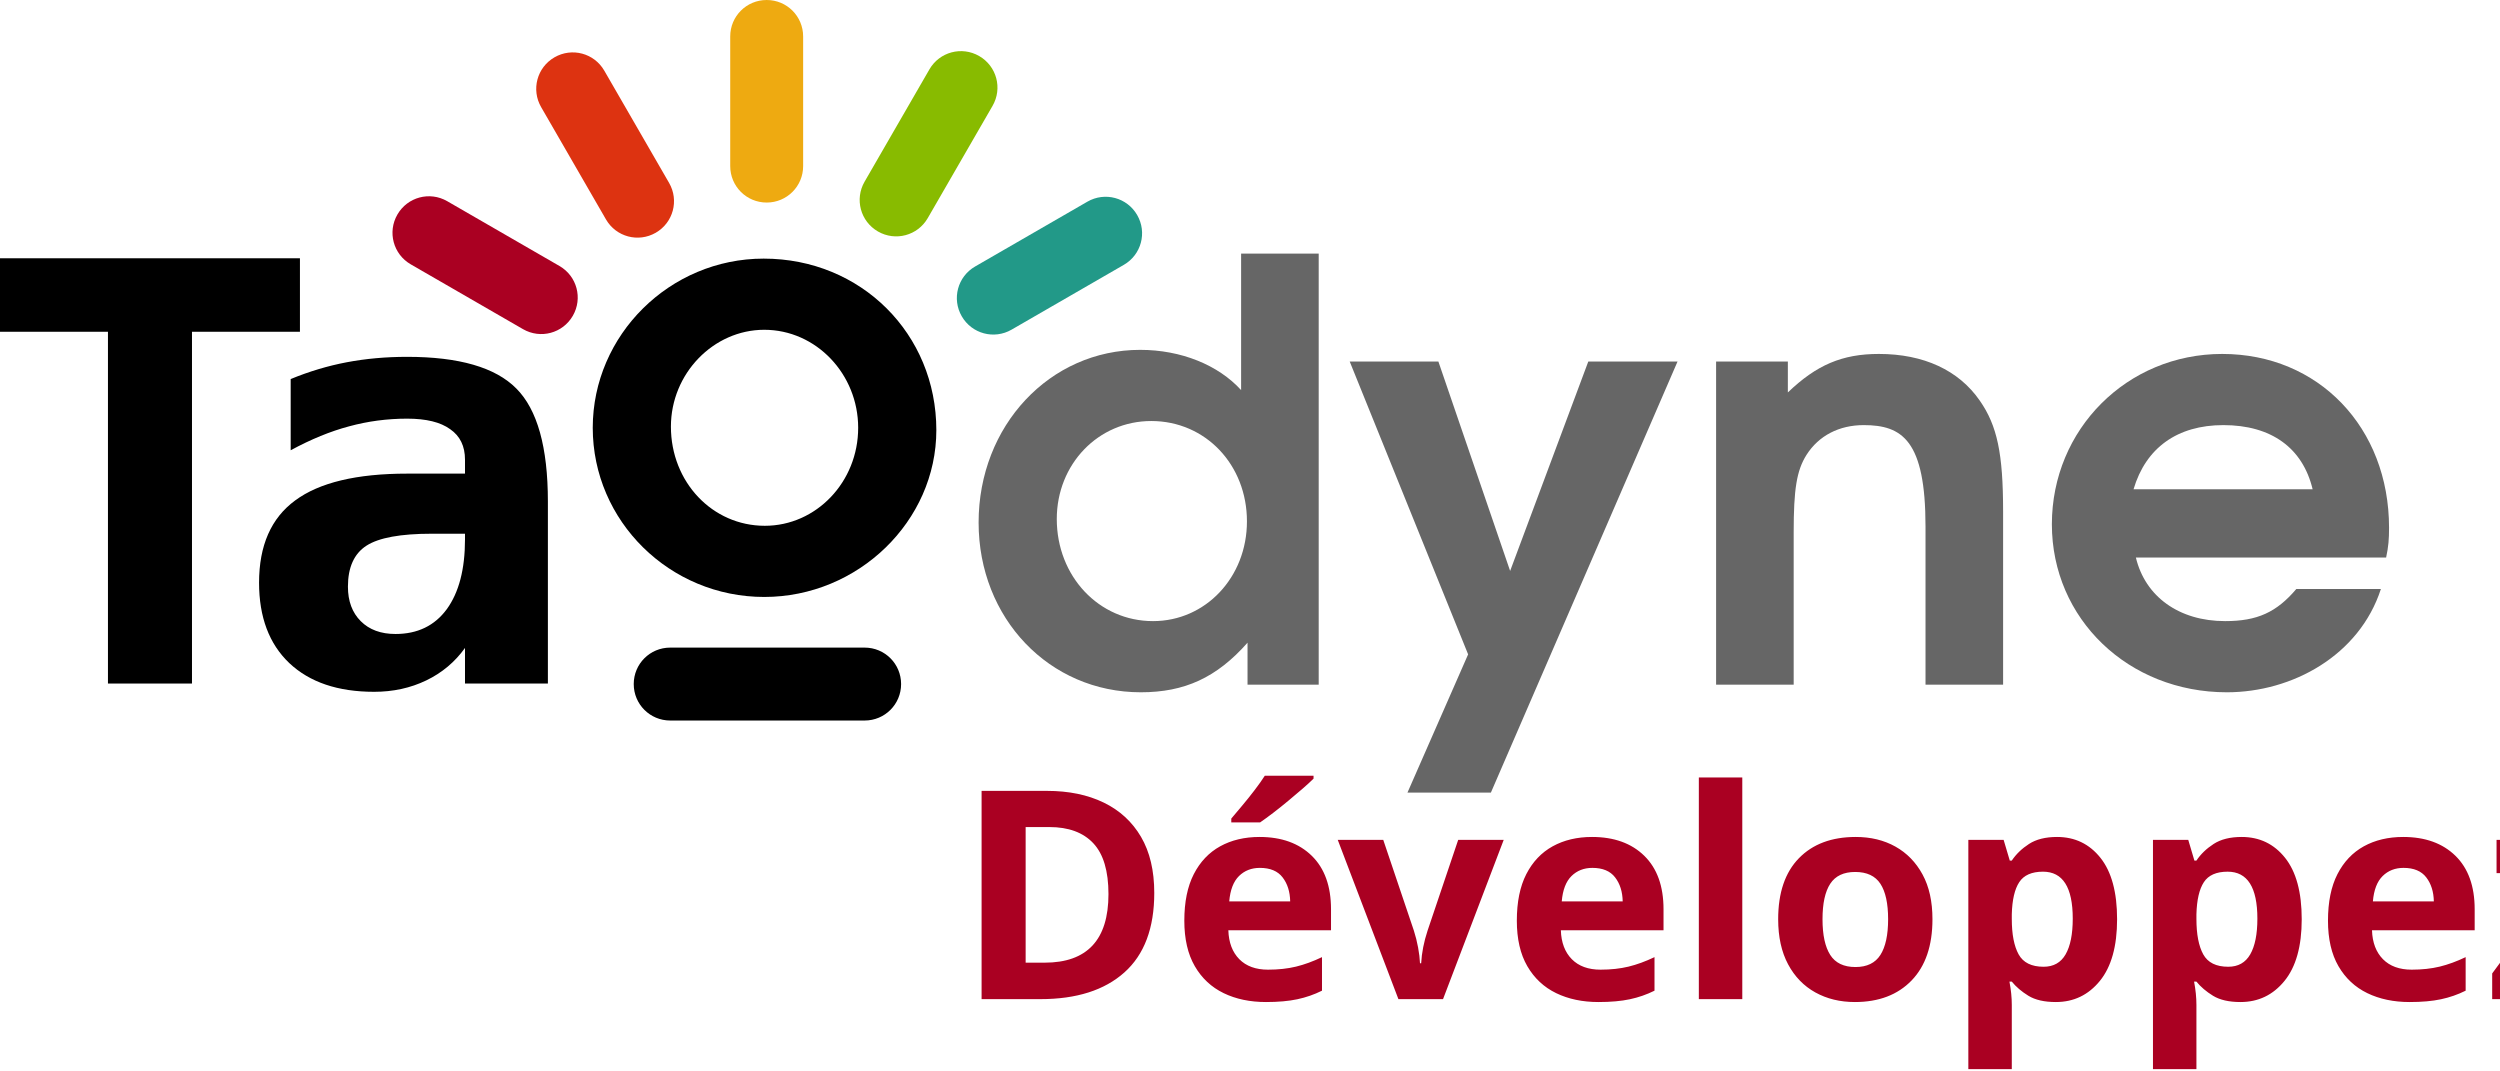
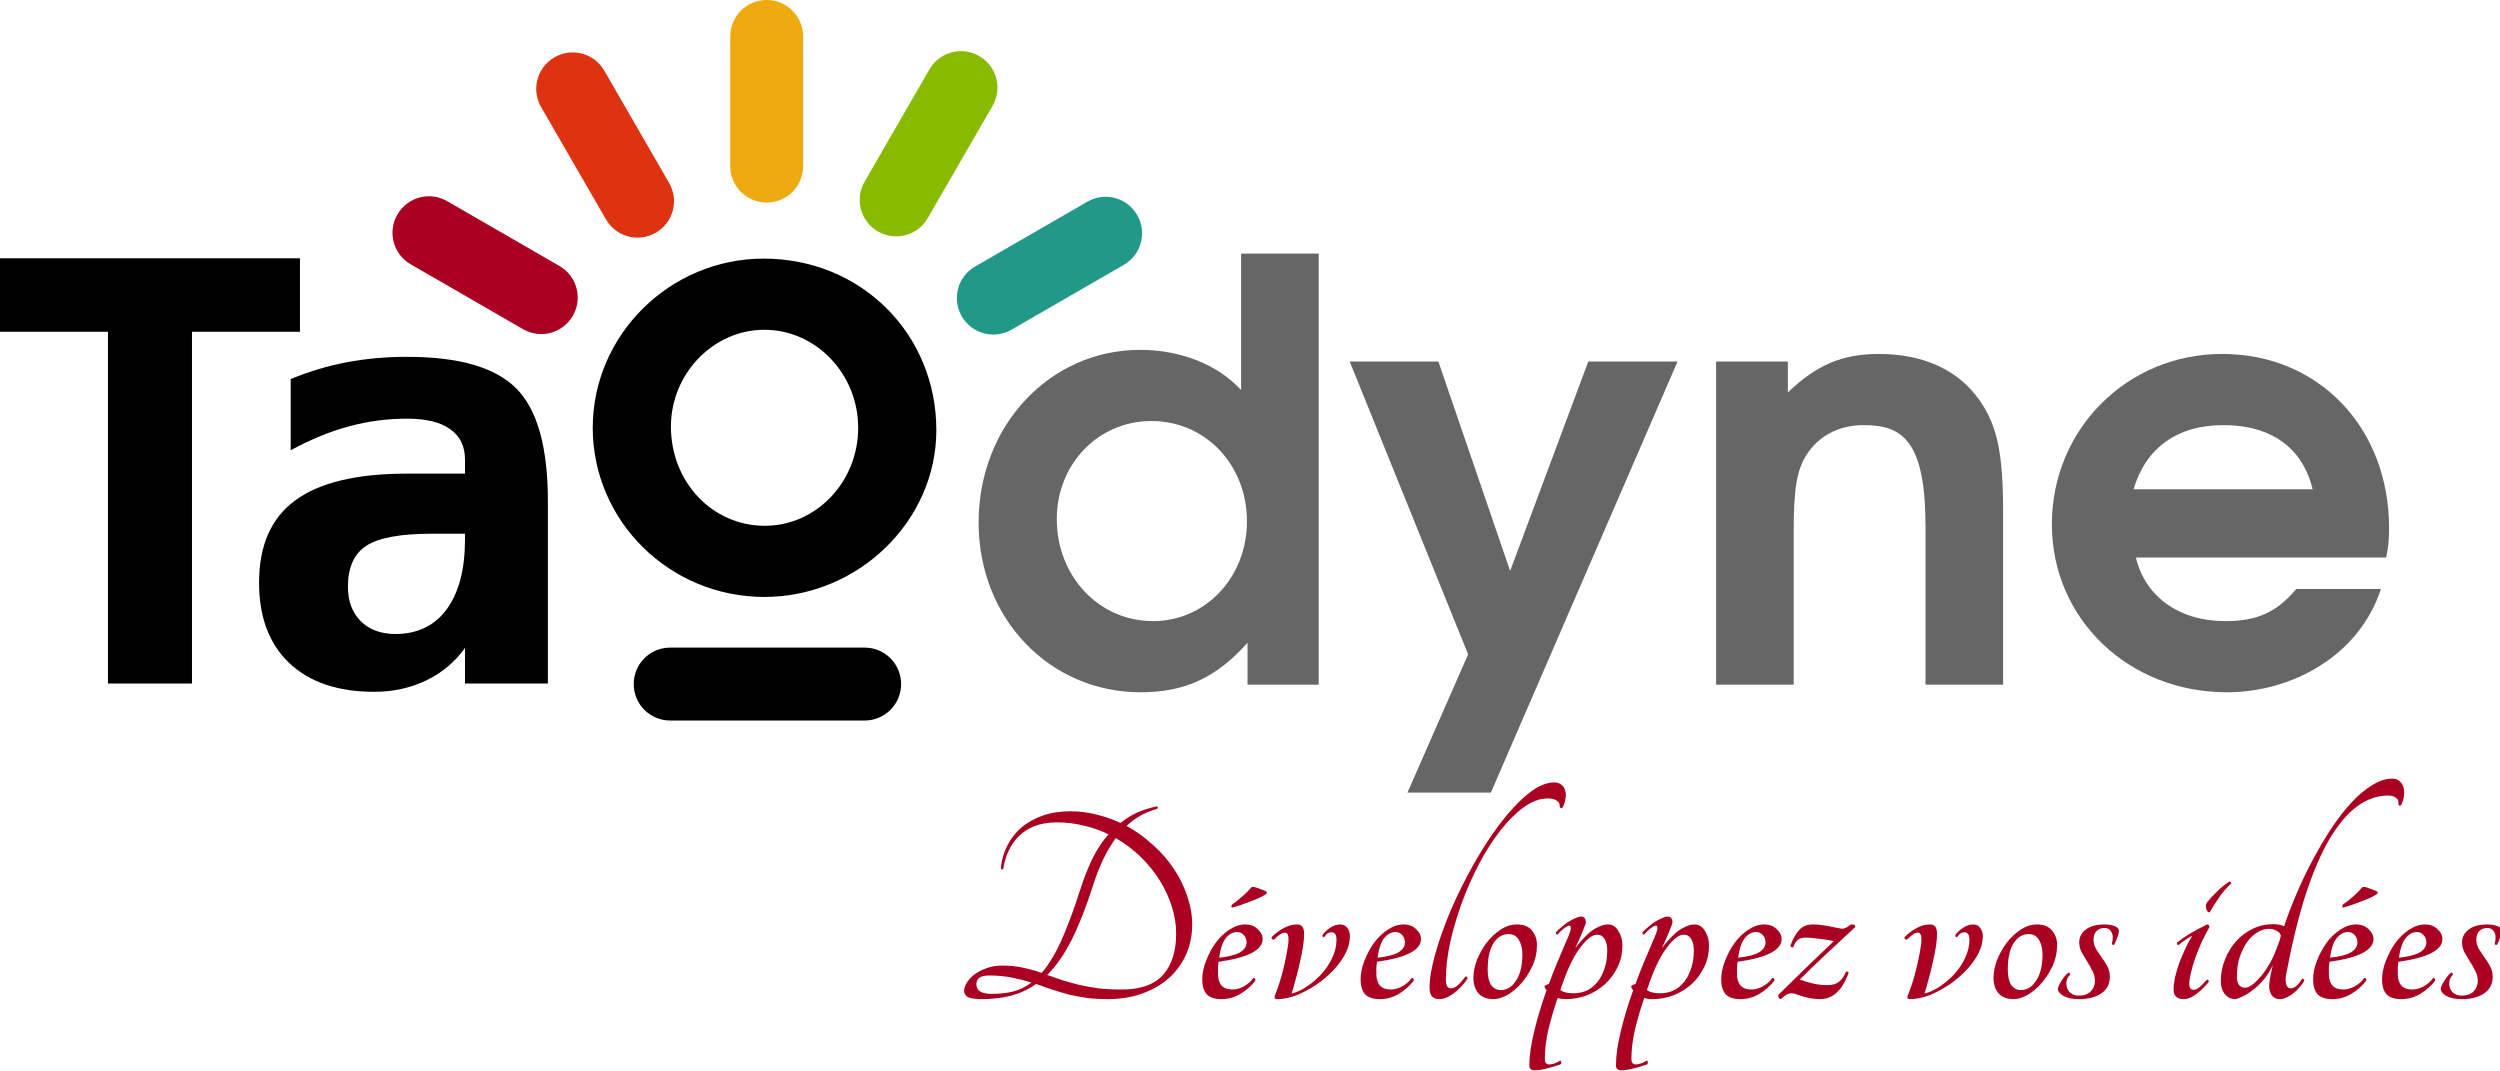
<svg xmlns="http://www.w3.org/2000/svg" xmlns:xlink="http://www.w3.org/1999/xlink" width="1234.256" height="528.407" id="svg5487" version="1.1" style="display:inline">
  <defs id="defs5489">
    <linearGradient id="linearGradient4266">
      <stop style="stop-color:#ffffff;stop-opacity:0.498;" offset="0" id="stop4268" />
      <stop style="stop-color:#ffffff;stop-opacity:0;" offset="1" id="stop4270" />
    </linearGradient>
    <linearGradient id="linearGradient4250">
      <stop id="stop4252" offset="0" style="stop-color:#000000;stop-opacity:1;" />
      <stop style="stop-color:#ffffff;stop-opacity:1;" offset="0.875" id="stop4254" />
      <stop id="stop4256" offset="1" style="stop-color:#cccccc;stop-opacity:1;" />
    </linearGradient>
    <linearGradient id="linearGradient4159">
      <stop id="stop4169" offset="0" style="stop-color:#ffffff;stop-opacity:1;" />
      <stop style="stop-color:#ffffff;stop-opacity:1;" offset="0.7" id="stop4258" />
      <stop style="stop-color:#ffffff;stop-opacity:0.498;" offset="1" id="stop4163" />
    </linearGradient>
    <clipPath id="clipPath5530" clipPathUnits="userSpaceOnUse">
      <path id="path5532" d="m 0,0 1920,0 0,1080 L 0,1080 0,0 z" />
    </clipPath>
    <clipPath id="clipPath6199" clipPathUnits="userSpaceOnUse">
      <path id="path6201" d="m 0,0 1920,0 0,1080 L 0,1080 0,0 z" />
    </clipPath>
    <clipPath id="clipPath6349" clipPathUnits="userSpaceOnUse">
      <path id="path6351" d="m 0,0 1920,0 0,1080 L 0,1080 0,0 z" />
    </clipPath>
    <clipPath id="clipPath6519" clipPathUnits="userSpaceOnUse">
      <path id="path6521" d="m 0,0 1920,0 0,1080 L 0,1080 0,0 z" />
    </clipPath>
    <clipPath clipPathUnits="userSpaceOnUse" id="clipPath6519-6">
      <path d="m 0,0 1920,0 0,1080 L 0,1080 0,0 z" id="path6521-2" />
    </clipPath>
    <clipPath clipPathUnits="userSpaceOnUse" id="clipPath6349-5">
      <path d="m 0,0 1920,0 0,1080 L 0,1080 0,0 z" id="path6351-7" />
    </clipPath>
    <clipPath clipPathUnits="userSpaceOnUse" id="clipPath6199-8">
      <path d="m 0,0 1920,0 0,1080 L 0,1080 0,0 z" id="path6201-6" />
    </clipPath>
    <clipPath clipPathUnits="userSpaceOnUse" id="clipPath5530-3">
      <path d="m 0,0 1920,0 0,1080 L 0,1080 0,0 z" id="path5532-9" />
    </clipPath>
    <clipPath clipPathUnits="userSpaceOnUse" id="clipPath6519-7">
      <path d="m 0,0 1920,0 0,1080 L 0,1080 0,0 z" id="path6521-1" />
    </clipPath>
    <clipPath clipPathUnits="userSpaceOnUse" id="clipPath6349-52">
      <path d="m 0,0 1920,0 0,1080 L 0,1080 0,0 z" id="path6351-2" />
    </clipPath>
    <clipPath clipPathUnits="userSpaceOnUse" id="clipPath6199-2">
      <path d="m 0,0 1920,0 0,1080 L 0,1080 0,0 z" id="path6201-2" />
    </clipPath>
    <clipPath clipPathUnits="userSpaceOnUse" id="clipPath5530-0">
      <path d="m 0,0 1920,0 0,1080 L 0,1080 0,0 z" id="path5532-6" />
    </clipPath>
    <radialGradient xlink:href="#linearGradient4250" id="radialGradient4167" cx="613" cy="367.5" fx="613" fy="367.5" r="363.458" gradientTransform="matrix(1,0,0,0.7757653,0,82.40625)" gradientUnits="userSpaceOnUse" />
    <radialGradient xlink:href="#linearGradient4159" id="radialGradient4248" cx="439.5" cy="439" fx="439.5" fy="439" r="0.5" gradientTransform="matrix(1,0,0,2,0,-439)" gradientUnits="userSpaceOnUse" />
    <radialGradient xlink:href="#linearGradient4159" id="radialGradient4262" gradientUnits="userSpaceOnUse" gradientTransform="matrix(1,0,0,2,0,-439)" cx="439.5" cy="439" fx="439.5" fy="439" r="0.5" />
    <radialGradient xlink:href="#linearGradient4266" id="radialGradient4272" cx="559.849" cy="491.768" fx="559.849" fy="491.768" r="503.876" gradientTransform="matrix(1,0,0,0.5417311,0,225.3618)" gradientUnits="userSpaceOnUse" />
  </defs>
  <g id="layer2" style="display:inline" transform="translate(-210.4994,-210.025)">
    <g style="font-size:40px;font-style:normal;font-weight:normal;line-height:125%;letter-spacing:0px;word-spacing:0px;fill:#000000;fill-opacity:1;stroke:none;font-family:Sans" id="text3177">
      <path d="m 305.281,547.489 -41.484,0 0,-173.672 -53.297,0 0,-36.281 148.078,0 0,36.281 -53.297,0 0,173.672" style="font-size:288px;font-variant:normal;font-weight:bold;font-stretch:normal;text-align:start;line-height:125%;writing-mode:lr-tb;text-anchor:start;font-family:DejaVu Sans Mono;-inkscape-font-specification:DejaVu Sans Mono Bold" id="path2891" />
    </g>
    <g style="font-size:40px;font-style:normal;font-weight:normal;line-height:125%;letter-spacing:0px;word-spacing:0px;fill:#000000;fill-opacity:1;stroke:none;font-family:Sans" id="text3181">
      <path d="m 423.618,473.526 c -15.375,7e-5 -26.109,1.969 -32.203,5.906 -6.094,3.938 -9.141,10.688 -9.141,20.25 -6e-5,7.125 2.109,12.797 6.328,17.016 4.219,4.219 9.937,6.328 17.156,6.328 10.875,2e-5 19.312,-4.078 25.312,-12.234 6,-8.25 9,-19.734 9,-34.453 l 0,-2.812 -16.453,0 m 57.375,-15.891 0,89.859 -40.922,0 0,-17.578 c -4.969,6.938 -11.344,12.281 -19.125,16.031 -7.781,3.75 -16.359,5.625 -25.734,5.625 -17.906,0 -31.875,-4.734 -41.906,-14.203 -9.938,-9.469 -14.906,-22.687 -14.906,-39.656 -2e-5,-18.375 5.953,-31.922 17.859,-40.641 11.906,-8.812 30.328,-13.219 55.266,-13.219 l 28.547,0 0,-6.891 c -1.1e-4,-6.656 -2.438,-11.672 -7.312,-15.047 -4.781,-3.469 -11.859,-5.203 -21.234,-5.203 -9.844,1.3e-4 -19.406,1.266 -28.688,3.797 -9.188,2.438 -18.797,6.375 -28.828,11.812 l 0,-35.156 c 9.094,-3.75 18.328,-6.515 27.703,-8.297 9.375,-1.781 19.312,-2.672 29.812,-2.672 25.594,1.7e-4 43.547,5.203 53.859,15.609 10.406,10.406 15.609,29.016 15.609,55.828" style="font-size:288px;font-variant:normal;font-weight:bold;font-stretch:normal;text-align:start;line-height:125%;writing-mode:lr-tb;text-anchor:start;font-family:DejaVu Sans Mono;-inkscape-font-specification:DejaVu Sans Mono Bold" id="path2888" />
    </g>
    <g style="font-size:40px;font-style:normal;font-weight:normal;line-height:125%;letter-spacing:0px;word-spacing:0px;fill:#000000;fill-opacity:1;stroke:none;font-family:Sans" id="text3035">
      <path d="m 672.772,422.376 c 0,-47.52 -37.152,-84.672 -85.248,-84.672 -46.368,0 -84.384,37.728 -84.384,83.52 0,46.08 38.016,83.52 84.672,83.52 46.368,0 84.96,-37.44 84.96,-82.368 m -38.592,-1.152 c 0,26.784 -20.736,48.384 -46.08,48.384 -25.92,0 -46.368,-21.6 -46.368,-48.96 0,-26.208 21.024,-47.808 46.08,-47.808 25.632,0 46.368,21.888 46.368,48.384" style="font-size:288px;font-variant:normal;font-weight:bold;font-stretch:normal;font-family:TeX Gyre Adventor;-inkscape-font-specification:TeX Gyre Adventor Bold" id="path2885" />
    </g>
    <g style="font-size:40px;font-style:normal;font-weight:normal;line-height:125%;letter-spacing:0px;word-spacing:0px;fill:#666666;fill-opacity:1;stroke:none;font-family:Sans" id="text3039">
      <path d="m 861.544,548.062 0,-212.832 -38.304,0 0,67.392 c -11.232,-12.384 -29.664,-19.872 -49.824,-19.872 -44.64,0 -79.776,37.44 -79.776,85.248 0,47.232 34.848,83.808 80.064,83.808 21.6,0 37.44,-7.2 52.704,-24.48 l 0,20.736 35.136,0 m -35.424,-80.64 c 0,27.648 -20.448,49.248 -46.368,49.248 -26.784,0 -47.52,-22.176 -47.52,-50.4 0,-27.072 20.448,-48.384 46.656,-48.384 26.784,0 47.232,21.6 47.232,49.536" style="font-size:288px;font-variant:normal;font-weight:bold;font-stretch:normal;fill:#666666;font-family:TeX Gyre Adventor;-inkscape-font-specification:TeX Gyre Adventor Bold" id="path2876" />
      <path d="m 1038.709,388.51 -44.064,0 -38.592,103.392 -35.424,-103.392 -43.776,0 58.464,144.576 -29.952,68.256 41.184,0 92.16,-212.832" style="font-size:288px;font-variant:normal;font-weight:bold;font-stretch:normal;fill:#666666;font-family:TeX Gyre Adventor;-inkscape-font-specification:TeX Gyre Adventor Bold" id="path2878" />
      <path d="m 1199.436,548.062 0,-85.536 c 0,-28.512 -2.88,-42.336 -11.52,-54.72 -10.368,-14.976 -27.648,-23.04 -49.824,-23.04 -18.144,0 -30.816,5.472 -44.928,19.008 l 0,-15.264 -35.424,0 0,159.552 38.304,0 0,-75.168 c 0,-21.312 1.44,-30.528 6.336,-38.304 6.048,-9.504 16.128,-14.688 28.224,-14.688 19.008,0 30.528,7.488 30.528,50.112 l 0,78.048 38.304,0" style="font-size:288px;font-variant:normal;font-weight:bold;font-stretch:normal;fill:#666666;font-family:TeX Gyre Adventor;-inkscape-font-specification:TeX Gyre Adventor Bold" id="path2880" />
      <path d="m 1389.979,470.591 c 0,-49.536 -34.848,-85.824 -82.368,-85.824 -46.944,0 -84.096,37.152 -84.096,84.096 0,46.656 37.728,82.944 86.4,82.944 32.256,0 65.376,-18.144 76.032,-50.976 l -41.76,0 c -9.792,11.52 -19.296,15.84 -35.136,15.84 -22.752,0 -39.456,-12.096 -44.064,-31.392 l 123.552,0 c 1.152,-5.472 1.44,-8.928 1.44,-14.688 m -37.728,-19.008 -88.416,0 c 6.048,-20.448 21.6,-31.68 44.352,-31.68 23.616,0 39.168,11.232 44.064,31.68" style="font-size:288px;font-variant:normal;font-weight:bold;font-stretch:normal;fill:#666666;font-family:TeX Gyre Adventor;-inkscape-font-specification:TeX Gyre Adventor Bold" id="path2882" />
    </g>
    <path transform="scale(1,-1)" style="fill:#000000;fill-opacity:1;fill-rule:evenodd;stroke:none" d="m 541.375,-565.75 96,0 c 9.972,0 18,8.028 18,18 0,9.972 -8.028,18 -18,18 l -96,0 c -9.972,0 -18,-8.028 -18,-18 0,-9.972 8.028,-18 18,-18 z" id="rect3047" />
    <path style="fill:#eeaa11;fill-opacity:1;fill-rule:evenodd;stroke:none" d="m 589.012,210.025 c 9.972,0 18,8.028 18,18 l 0,64 c 0,9.972 -8.028,18 -18,18 -9.972,0 -18,-8.028 -18,-18 l 0,-64 c 0,-9.972 8.028,-18 18,-18 z" id="rect3857" />
    <path transform="matrix(0.8660254,-0.5,0.5,0.8660254,0,0)" style="fill:#dd3311;fill-opacity:1;fill-rule:evenodd;stroke:none;display:inline" d="m 300.211,448.519 c 9.972,0 18,8.028 18,18 l 0,64 c 0,9.972 -8.028,18 -18,18 -9.972,0 -18,-8.028 -18,-18 l 0,-64 c 0,-9.972 8.028,-18 18,-18 z" id="rect3857-1" />
    <path transform="matrix(0.5,-0.8660254,-0.8660254,-0.5,0,0)" style="fill:#aa0022;fill-opacity:1;fill-rule:evenodd;stroke:none;display:inline" d="m -70.261,-610.18 c 9.972,0 18,8.028 18,18 l 0,64 c 0,9.972 -8.028,18 -18,18 -9.972,0 -18,-8.028 -18,-18 l 0,-64 c 0,-9.972 8.028,-18 18,-18 z" id="rect3857-0" />
    <path transform="matrix(0.8660254,0.5,-0.5,0.8660254,0,0)" style="fill:#88bb00;fill-opacity:1;fill-rule:evenodd;stroke:none;display:inline" d="m 719.817,-141.116 c 9.972,0 18,8.028 18,18 l 0,64 c 0,9.972 -8.028,18 -18,18 -9.972,0 -18,-8.028 -18,-18 l 0,-64 c 0,-9.972 8.028,-18 18,-18 z" id="rect3857-5" />
    <path transform="matrix(0.5,0.8660254,-0.8660254,0.5,0,0)" style="fill:#229988;fill-opacity:1;fill-rule:evenodd;stroke:none;display:inline" d="m 659.79,-510.414 c 9.972,0 18,8.028 18,18 l 0,64 c 0,9.972 -8.028,18 -18,18 -9.972,0 -18,-8.028 -18,-18 l 0,-64 c 0,-9.972 8.028,-18 18,-18 z" id="rect3857-7" />
  </g>
  <g id="layer6" style="display:inline" transform="translate(-210.4994,-210.025)">
-     <text xml:space="preserve" style="font-size:40px;font-style:normal;font-weight:normal;line-height:125%;letter-spacing:0px;word-spacing:0px;fill:#aa0022;fill-opacity:1;stroke:none;display:inline;font-family:Sans" x="682.161" y="703.296" id="text4056-9-3">
-       <tspan id="tspan4058-5-6" x="682.161" y="703.296" style="font-size:144px;font-style:normal;font-variant:normal;font-weight:bold;font-stretch:normal;fill:#aa0022;fill-opacity:1;font-family:Tangerine;-inkscape-font-specification:Tangerine Bold">Développez vos idées</tspan>
-     </text>
+     <g style="font-size:40px;font-style:normal;font-weight:normal;line-height:125%;letter-spacing:0px;word-spacing:0px;fill:#aa0022;fill-opacity:1;stroke:none;display:inline;font-family:Sans" id="text4056-9-3">
+       <path d="m 766.689,617.76 c 4.704,2.592 9.024,5.712 12.96,9.36 4.032,3.552 7.488,7.488 10.368,11.808 2.88,4.32 5.088,8.832 6.624,13.536 1.632,4.704 2.448,9.408 2.448,14.112 -1.2e-4,5.28 -1.008,10.176 -3.024,14.688 -2.016,4.512 -4.848,8.4 -8.496,11.664 -3.648,3.264 -8.064,5.808 -13.248,7.632 -5.088,1.824 -10.752,2.736 -16.992,2.736 -3.648,0 -7.056,-0.192 -10.224,-0.576 -3.168,-0.48 -6.192,-1.056 -9.072,-1.728 -2.784,-0.768 -5.52,-1.584 -8.208,-2.448 -2.592,-0.96 -5.184,-1.872 -7.776,-2.736 -3.648,2.592 -7.728,4.512 -12.24,5.76 -4.416,1.152 -9.36,1.728 -14.832,1.728 -3.072,0 -5.28,-0.336 -6.624,-1.008 -1.248,-0.768 -1.872,-1.776 -1.872,-3.024 0,-1.248 0.432,-2.592 1.296,-4.032 0.96,-1.536 2.256,-2.928 3.888,-4.176 1.728,-1.248 3.696,-2.256 5.904,-3.024 2.304,-0.864 4.848,-1.296 7.632,-1.296 3.744,10e-6 7.152,0.336 10.224,1.008 3.168,0.672 6.288,1.536 9.36,2.592 3.36,-3.84 6.528,-9.024 9.504,-15.552 2.976,-6.528 6.096,-14.88 9.36,-25.056 1.92,-5.952 3.984,-11.232 6.192,-15.84 2.304,-4.608 4.944,-8.592 7.92,-11.952 -3.84,-1.92 -7.92,-3.36 -12.24,-4.32 -4.224,-1.056 -8.64,-1.584 -13.248,-1.584 -4.224,8e-5 -7.92,0.624 -11.088,1.872 -3.072,1.248 -5.664,2.928 -7.776,5.04 -2.112,2.112 -3.792,4.56 -5.04,7.344 -1.248,2.784 -2.112,5.712 -2.592,8.784 -0.192,0.192 -0.432,0.24 -0.72,0.144 -0.288,-0.096 -0.432,-0.336 -0.432,-0.72 0.384,-3.936 1.44,-7.584 3.168,-10.944 1.728,-3.456 4.032,-6.432 6.912,-8.928 2.976,-2.496 6.48,-4.464 10.512,-5.904 4.032,-1.44 8.592,-2.16 13.68,-2.16 4.416,9e-5 8.688,0.528 12.816,1.584 4.128,0.96 8.112,2.352 11.952,4.176 2.496,-2.016 5.184,-3.696 8.064,-5.04 2.976,-1.344 6.288,-2.4 9.936,-3.168 0.288,9e-5 0.432,0.192 0.432,0.576 -10e-5,0.288 -0.144,0.528 -0.432,0.72 -5.664,1.536 -10.656,4.32 -14.976,8.352 m -66.816,82.944 c 4.032,0 7.632,-0.384 10.8,-1.152 3.264,-0.864 6.288,-2.352 9.072,-4.464 -3.168,-0.96 -6.432,-1.776 -9.792,-2.448 -3.36,-0.672 -7.056,-1.008 -11.088,-1.008 -2.208,10e-6 -3.84,0.384 -4.896,1.152 -0.96,0.768 -1.44,1.824 -1.44,3.168 -10e-6,1.44 0.576,2.592 1.728,3.456 1.248,0.864 3.12,1.296 5.616,1.296 m 64.512,-2.16 c 9.216,0 15.984,-2.4 20.304,-7.2 4.32,-4.896 6.48,-11.664 6.48,-20.304 -1.1e-4,-4.512 -0.72,-9.024 -2.16,-13.536 -1.44,-4.512 -3.456,-8.832 -6.048,-12.96 -2.592,-4.128 -5.712,-7.968 -9.36,-11.52 -3.648,-3.552 -7.728,-6.624 -12.24,-9.216 -4.32,5.856 -8.016,13.488 -11.088,22.896 -3.36,10.656 -6.864,19.632 -10.512,26.928 -3.552,7.2 -7.632,13.104 -12.24,17.712 2.4,0.864 4.848,1.728 7.344,2.592 2.592,0.768 5.376,1.536 8.352,2.304 2.976,0.672 6.192,1.248 9.648,1.728 3.456,0.384 7.296,0.576 11.52,0.576" style="font-size:144px;font-variant:normal;font-weight:bold;font-stretch:normal;fill:#aa0022;font-family:Tangerine;-inkscape-font-specification:Tangerine Bold" id="path2872" />
+       <path d="m 833.851,673.632 c -3e-5,5.472 -7.248,9.216 -21.744,11.232 -0.096,0.96 -0.192,1.92 -0.288,2.88 -10e-6,0.96 -10e-6,1.968 0,3.024 -10e-6,2.496 0.576,4.416 1.728,5.76 1.152,1.344 2.976,2.016 5.472,2.016 1.824,0 3.696,-0.528 5.616,-1.584 1.92,-1.056 3.456,-2.4 4.608,-4.032 0.384,-0.192 0.672,-0.096 0.864,0.288 0.192,0.288 0.24,0.624 0.144,1.008 -1.92,2.496 -4.368,4.656 -7.344,6.48 -2.88,1.728 -6,2.592 -9.36,2.592 -3.36,0 -5.808,-0.816 -7.344,-2.448 -1.44,-1.728 -2.16,-4.128 -2.16,-7.2 0,-2.976 0.624,-6.048 1.872,-9.216 1.248,-3.264 2.832,-6.24 4.752,-8.928 2.016,-2.688 4.272,-4.848 6.768,-6.48 2.592,-1.728 5.184,-2.592 7.776,-2.592 2.592,3e-5 4.656,0.768 6.192,2.304 1.632,1.44 2.448,3.072 2.448,4.896 m -12.528,-3.456 c -2.208,3e-5 -4.128,1.056 -5.76,3.168 -1.536,2.016 -2.592,5.184 -3.168,9.504 4.608,-0.48 8.016,-1.344 10.224,-2.592 2.208,-1.344 3.312,-2.976 3.312,-4.896 -3e-5,-1.44 -0.432,-2.64 -1.296,-3.6 -0.864,-1.056 -1.968,-1.584 -3.312,-1.584 m 6.912,-22.032 c 0.672,-0.384 1.68,-0.288 3.024,0.288 1.44,0.48 2.832,1.008 4.176,1.584 0.288,0.096 0.432,0.288 0.432,0.576 0.096,0.288 0.048,0.528 -0.144,0.72 -0.96,0.672 -2.16,1.344 -3.6,2.016 -1.344,0.576 -2.784,1.152 -4.32,1.728 -1.536,0.576 -3.072,1.152 -4.608,1.728 -1.536,0.48 -2.928,0.912 -4.176,1.296 -0.384,4e-5 -0.576,-0.192 -0.576,-0.576 -2e-5,-0.384 0.144,-0.72 0.432,-1.008 1.344,-0.864 2.88,-2.064 4.608,-3.6 1.824,-1.536 3.408,-3.12 4.752,-4.752" style="font-size:144px;font-variant:normal;font-weight:bold;font-stretch:normal;fill:#aa0022;font-family:Tangerine;-inkscape-font-specification:Tangerine Bold" id="path2874" />
+       <path d="m 850.891,701.28 c -1.344,0.48 -2.928,0.96 -4.752,1.44 -1.728,0.384 -3.456,0.576 -5.184,0.576 -1.152,0 -1.488,-0.624 -1.008,-1.872 1.632,-4.032 3.024,-8.4 4.176,-13.104 1.152,-4.8 1.968,-9.072 2.448,-12.816 0.288,-3.36 -0.24,-5.04 -1.584,-5.04 -1.44,3e-5 -3.216,1.104 -5.328,3.312 -0.48,0.192 -0.864,0.144 -1.152,-0.144 -0.288,-0.288 -0.336,-0.624 -0.144,-1.008 1.728,-1.728 3.648,-3.168 5.76,-4.32 2.208,-1.248 4.416,-1.872 6.624,-1.872 1.44,3e-5 2.4,0.432 2.88,1.296 0.48,0.864 0.72,1.968 0.72,3.312 -2e-5,1.824 -0.192,3.984 -0.576,6.48 -0.384,2.496 -0.912,5.136 -1.584,7.92 -0.576,2.688 -1.248,5.376 -2.016,8.064 -0.672,2.592 -1.344,4.944 -2.016,7.056 2.688,-0.672 5.328,-1.92 7.92,-3.744 2.688,-1.824 5.088,-3.936 7.2,-6.336 2.112,-2.4 3.792,-4.992 5.04,-7.776 1.344,-2.88 2.016,-5.76 2.016,-8.64 -4e-5,-2.496 -0.768,-3.744 -2.304,-3.744 -0.864,3e-5 -1.584,0.192 -2.16,0.576 -0.48,0.288 -1.008,0.864 -1.584,1.728 -0.288,0.192 -0.528,0.144 -0.72,-0.144 -0.192,-0.288 -0.24,-0.576 -0.144,-0.864 0.672,-1.056 1.824,-2.16 3.456,-3.312 1.728,-1.248 3.504,-1.872 5.328,-1.872 1.536,3e-5 2.688,0.576 3.456,1.728 0.864,1.056 1.296,2.4 1.296,4.032 -4e-5,2.784 -0.72,5.616 -2.16,8.496 -1.44,2.784 -3.36,5.472 -5.76,8.064 -2.4,2.592 -5.184,4.992 -8.352,7.2 -3.168,2.112 -6.432,3.888 -9.792,5.328" style="font-size:144px;font-variant:normal;font-weight:bold;font-stretch:normal;fill:#aa0022;font-family:Tangerine;-inkscape-font-specification:Tangerine Bold" id="path2877" />
+       <path d="m 912.039,673.632 c -3e-5,5.472 -7.248,9.216 -21.744,11.232 -0.096,0.96 -0.192,1.92 -0.288,2.88 -10e-6,0.96 -10e-6,1.968 0,3.024 -10e-6,2.496 0.576,4.416 1.728,5.76 1.152,1.344 2.976,2.016 5.472,2.016 1.824,0 3.696,-0.528 5.616,-1.584 1.92,-1.056 3.456,-2.4 4.608,-4.032 0.384,-0.192 0.672,-0.096 0.864,0.288 0.192,0.288 0.24,0.624 0.144,1.008 -1.92,2.496 -4.368,4.656 -7.344,6.48 -2.88,1.728 -6,2.592 -9.36,2.592 -3.36,0 -5.808,-0.816 -7.344,-2.448 -1.44,-1.728 -2.16,-4.128 -2.16,-7.2 0,-2.976 0.624,-6.048 1.872,-9.216 1.248,-3.264 2.832,-6.24 4.752,-8.928 2.016,-2.688 4.272,-4.848 6.768,-6.48 2.592,-1.728 5.184,-2.592 7.776,-2.592 2.592,3e-5 4.656,0.768 6.192,2.304 1.632,1.44 2.448,3.072 2.448,4.896 m -12.528,-3.456 c -2.208,3e-5 -4.128,1.056 -5.76,3.168 -1.536,2.016 -2.592,5.184 -3.168,9.504 4.608,-0.48 8.016,-1.344 10.224,-2.592 2.208,-1.344 3.312,-2.976 3.312,-4.896 -3e-5,-1.44 -0.432,-2.64 -1.296,-3.6 -0.864,-1.056 -1.968,-1.584 -3.312,-1.584" style="font-size:144px;font-variant:normal;font-weight:bold;font-stretch:normal;fill:#aa0022;font-family:Tangerine;-inkscape-font-specification:Tangerine Bold" id="path2879" />
+       <path d="m 977.894,596.304 c 1.44,10e-5 2.592,0.384 3.456,1.152 0.96,0.672 1.584,1.632 1.872,2.88 0.384,1.152 0.432,2.496 0.144,4.032 -0.192,1.536 -0.72,3.072 -1.584,4.608 -0.192,0.192 -0.432,0.192 -0.72,0 -0.288,-0.192 -0.48,-0.432 -0.576,-0.72 0.192,-1.152 -0.24,-2.112 -1.296,-2.88 -0.96,-0.768 -2.496,-1.152 -4.608,-1.152 -3.936,10e-5 -7.92,1.488 -11.952,4.464 -3.936,2.88 -7.776,6.72 -11.52,11.52 -3.744,4.8 -7.248,10.32 -10.512,16.56 -3.264,6.24 -6.096,12.672 -8.496,19.296 -2.4,6.624 -4.32,13.2 -5.76,19.728 -1.344,6.528 -2.016,12.48 -2.016,17.856 -10e-6,2.88 0.816,4.32 2.448,4.32 1.152,0 2.256,-0.48 3.312,-1.44 1.152,-0.96 2.448,-2.4 3.888,-4.32 0.288,-0.192 0.528,-0.144 0.72,0.144 0.288,0.192 0.384,0.48 0.288,0.864 -1.92,2.88 -4.176,5.28 -6.768,7.2 -2.592,1.92 -4.944,2.88 -7.056,2.88 -1.824,0 -3.12,-0.528 -3.888,-1.584 -0.672,-1.056 -1.008,-2.4 -1.008,-4.032 0,-4.512 0.96,-10.128 2.88,-16.848 1.92,-6.816 4.464,-13.968 7.632,-21.456 3.264,-7.584 7.008,-15.12 11.232,-22.608 4.224,-7.488 8.592,-14.208 13.104,-20.16 4.608,-6.048 9.216,-10.944 13.824,-14.688 4.608,-3.744 8.928,-5.616 12.96,-5.616" style="font-size:144px;font-variant:normal;font-weight:bold;font-stretch:normal;fill:#aa0022;font-family:Tangerine;-inkscape-font-specification:Tangerine Bold" id="path2881" />
+       <path d="m 959.374,666.432 c 3.36,3e-5 5.856,1.008 7.488,3.024 1.632,2.016 2.448,4.368 2.448,7.056 -4e-5,3.744 -0.768,7.248 -2.304,10.512 -1.44,3.168 -3.264,6 -5.472,8.496 -2.112,2.4 -4.416,4.32 -6.912,5.76 -2.496,1.344 -4.752,2.016 -6.768,2.016 -3.264,0 -5.76,-0.96 -7.488,-2.88 -1.632,-2.016 -2.448,-4.56 -2.448,-7.632 0,-2.784 0.576,-5.712 1.728,-8.784 1.248,-3.072 2.832,-5.904 4.752,-8.496 2.016,-2.592 4.32,-4.752 6.912,-6.48 2.592,-1.728 5.28,-2.592 8.064,-2.592 m -7.92,32.4 c 2.976,0 5.472,-1.536 7.488,-4.608 2.112,-3.168 3.168,-7.488 3.168,-12.96 -3e-5,-2.88 -0.576,-5.28 -1.728,-7.2 -1.152,-1.92 -2.832,-2.88 -5.04,-2.88 -3.072,3e-5 -5.568,1.488 -7.488,4.464 -1.92,2.976 -2.88,7.344 -2.88,13.104 -1e-5,3.36 0.576,5.904 1.728,7.632 1.248,1.632 2.832,2.448 4.752,2.448" style="font-size:144px;font-variant:normal;font-weight:bold;font-stretch:normal;fill:#aa0022;font-family:Tangerine;-inkscape-font-specification:Tangerine Bold" id="path2883" />
+       <path d="m 1004.426,666.432 c 2.112,3e-5 3.792,1.056 5.04,3.168 1.344,2.016 2.016,4.416 2.016,7.2 0,3.936 -0.816,7.536 -2.448,10.8 -1.536,3.168 -3.6,5.952 -6.192,8.352 -2.592,2.304 -5.568,4.128 -8.928,5.472 -3.36,1.248 -6.768,1.872 -10.224,1.872 -1.632,0 -3.024,-0.192 -4.176,-0.576 -1.632,4.704 -3.12,9.744 -4.464,15.12 -1.248,5.376 -1.872,10.368 -1.872,14.976 0,2.208 1.056,3.072 3.168,2.592 0.768,-0.096 1.488,-0.288 2.16,-0.576 0.768,-0.288 1.488,-0.672 2.16,-1.152 0.384,-3e-5 0.576,0.192 0.576,0.576 0.096,0.384 0.048,0.768 -0.144,1.152 -0.576,0.288 -1.44,0.576 -2.592,0.864 -1.056,0.384 -2.208,0.72 -3.456,1.008 -1.248,0.384 -2.496,0.672 -3.744,0.864 -1.248,0.192 -2.304,0.288 -3.168,0.288 -0.768,-4e-5 -1.392,-0.192 -1.872,-0.576 -0.48,-0.384 -0.72,-0.96 -0.72,-1.728 0,-4.896 0.816,-10.608 2.448,-17.136 1.536,-6.432 3.552,-13.104 6.048,-20.016 -0.576,-0.768 -0.912,-1.392 -1.008,-1.872 -0.096,-0.384 0.624,-0.816 2.16,-1.296 1.248,-3.456 2.592,-6.912 4.032,-10.368 1.44,-3.456 2.88,-6.864 4.32,-10.224 1.824,-3.936 2.64,-6.384 2.448,-7.344 -0.096,-0.96 -0.672,-1.152 -1.728,-0.576 -1.44,0.768 -3.024,2.112 -4.752,4.032 -0.192,0.192 -0.432,0.144 -0.72,-0.144 -0.192,-0.384 -0.24,-0.672 -0.144,-0.864 0.672,-0.768 1.536,-1.584 2.592,-2.448 1.056,-0.96 2.16,-1.824 3.312,-2.592 1.248,-0.768 2.448,-1.392 3.6,-1.872 1.152,-0.576 2.16,-0.864 3.024,-0.864 1.056,4e-5 1.728,0.48 2.016,1.44 0.384,0.864 0.336,1.824 -0.144,2.88 -1.248,3.36 -2.88,7.152 -4.896,11.376 0.96,-1.344 2.064,-2.688 3.312,-4.032 1.248,-1.44 2.544,-2.736 3.888,-3.888 1.44,-1.152 2.928,-2.064 4.464,-2.736 1.536,-0.768 3.072,-1.152 4.608,-1.152 m -17.136,33.984 c 2.304,0 4.464,-0.432 6.48,-1.296 2.016,-0.96 3.744,-2.304 5.184,-4.032 1.536,-1.824 2.736,-4.032 3.6,-6.624 0.96,-2.688 1.44,-5.76 1.44,-9.216 0,-2.304 -0.432,-4.176 -1.296,-5.616 -0.864,-1.44 -2.112,-2.16 -3.744,-2.16 -2.208,3e-5 -4.848,1.968 -7.92,5.904 -3.072,3.936 -5.904,9.456 -8.496,16.56 -0.288,0.768 -0.576,1.584 -0.864,2.448 -0.288,0.768 -0.576,1.584 -0.864,2.448 1.536,1.056 3.696,1.584 6.48,1.584" style="font-size:144px;font-variant:normal;font-weight:bold;font-stretch:normal;fill:#aa0022;font-family:Tangerine;-inkscape-font-specification:Tangerine Bold" id="path2886" />
+       <path d="m 1047.176,666.432 c 2.112,3e-5 3.792,1.056 5.04,3.168 1.344,2.016 2.016,4.416 2.016,7.2 0,3.936 -0.816,7.536 -2.448,10.8 -1.536,3.168 -3.6,5.952 -6.192,8.352 -2.592,2.304 -5.568,4.128 -8.928,5.472 -3.36,1.248 -6.768,1.872 -10.224,1.872 -1.632,0 -3.024,-0.192 -4.176,-0.576 -1.632,4.704 -3.12,9.744 -4.464,15.12 -1.248,5.376 -1.872,10.368 -1.872,14.976 0,2.208 1.056,3.072 3.168,2.592 0.768,-0.096 1.488,-0.288 2.16,-0.576 0.768,-0.288 1.488,-0.672 2.16,-1.152 0.384,-3e-5 0.576,0.192 0.576,0.576 0.096,0.384 0.048,0.768 -0.144,1.152 -0.576,0.288 -1.44,0.576 -2.592,0.864 -1.056,0.384 -2.208,0.72 -3.456,1.008 -1.248,0.384 -2.496,0.672 -3.744,0.864 -1.248,0.192 -2.304,0.288 -3.168,0.288 -0.768,-4e-5 -1.392,-0.192 -1.872,-0.576 -0.48,-0.384 -0.72,-0.96 -0.72,-1.728 0,-4.896 0.816,-10.608 2.448,-17.136 1.536,-6.432 3.552,-13.104 6.048,-20.016 -0.576,-0.768 -0.912,-1.392 -1.008,-1.872 -0.096,-0.384 0.624,-0.816 2.16,-1.296 1.248,-3.456 2.592,-6.912 4.032,-10.368 1.44,-3.456 2.88,-6.864 4.32,-10.224 1.824,-3.936 2.64,-6.384 2.448,-7.344 -0.096,-0.96 -0.672,-1.152 -1.728,-0.576 -1.44,0.768 -3.024,2.112 -4.752,4.032 -0.192,0.192 -0.432,0.144 -0.72,-0.144 -0.192,-0.384 -0.24,-0.672 -0.144,-0.864 0.672,-0.768 1.536,-1.584 2.592,-2.448 1.056,-0.96 2.16,-1.824 3.312,-2.592 1.248,-0.768 2.448,-1.392 3.6,-1.872 1.152,-0.576 2.16,-0.864 3.024,-0.864 1.056,4e-5 1.728,0.48 2.016,1.44 0.384,0.864 0.336,1.824 -0.144,2.88 -1.248,3.36 -2.88,7.152 -4.896,11.376 0.96,-1.344 2.064,-2.688 3.312,-4.032 1.248,-1.44 2.544,-2.736 3.888,-3.888 1.44,-1.152 2.928,-2.064 4.464,-2.736 1.536,-0.768 3.072,-1.152 4.608,-1.152 m -17.136,33.984 c 2.304,0 4.464,-0.432 6.48,-1.296 2.016,-0.96 3.744,-2.304 5.184,-4.032 1.536,-1.824 2.736,-4.032 3.6,-6.624 0.96,-2.688 1.44,-5.76 1.44,-9.216 0,-2.304 -0.432,-4.176 -1.296,-5.616 -0.864,-1.44 -2.112,-2.16 -3.744,-2.16 -2.208,3e-5 -4.848,1.968 -7.92,5.904 -3.072,3.936 -5.904,9.456 -8.496,16.56 -0.288,0.768 -0.576,1.584 -0.864,2.448 -0.288,0.768 -0.576,1.584 -0.864,2.448 1.536,1.056 3.696,1.584 6.48,1.584" style="font-size:144px;font-variant:normal;font-weight:bold;font-stretch:normal;fill:#aa0022;font-family:Tangerine;-inkscape-font-specification:Tangerine Bold" id="path2889" />
+       <path d="m 1090.07,673.632 c 0,5.472 -7.248,9.216 -21.744,11.232 -0.096,0.96 -0.192,1.92 -0.288,2.88 0,0.96 0,1.968 0,3.024 0,2.496 0.576,4.416 1.728,5.76 1.152,1.344 2.976,2.016 5.472,2.016 1.824,0 3.696,-0.528 5.616,-1.584 1.92,-1.056 3.456,-2.4 4.608,-4.032 0.384,-0.192 0.672,-0.096 0.864,0.288 0.192,0.288 0.24,0.624 0.144,1.008 -1.92,2.496 -4.368,4.656 -7.344,6.48 -2.88,1.728 -6,2.592 -9.36,2.592 -3.36,0 -5.808,-0.816 -7.344,-2.448 -1.44,-1.728 -2.16,-4.128 -2.16,-7.2 0,-2.976 0.624,-6.048 1.872,-9.216 1.248,-3.264 2.832,-6.24 4.752,-8.928 2.016,-2.688 4.272,-4.848 6.768,-6.48 2.592,-1.728 5.184,-2.592 7.776,-2.592 2.592,3e-5 4.656,0.768 6.192,2.304 1.632,1.44 2.448,3.072 2.448,4.896 m -12.528,-3.456 c -2.208,3e-5 -4.128,1.056 -5.76,3.168 -1.536,2.016 -2.592,5.184 -3.168,9.504 4.608,-0.48 8.016,-1.344 10.224,-2.592 2.208,-1.344 3.312,-2.976 3.312,-4.896 0,-1.44 -0.432,-2.64 -1.296,-3.6 -0.864,-1.056 -1.968,-1.584 -3.312,-1.584" style="font-size:144px;font-variant:normal;font-weight:bold;font-stretch:normal;fill:#aa0022;font-family:Tangerine;-inkscape-font-specification:Tangerine Bold" id="path2892" />
+       <path d="m 1099.045,693.648 c 2.208,0.768 4.464,1.44 6.768,2.016 2.4,0.48 4.752,0.72 7.056,0.72 2.4,0 4.272,-0.576 5.616,-1.728 1.44,-1.152 2.544,-2.736 3.312,-4.752 0.288,-0.288 0.576,-0.336 0.864,-0.144 0.384,0.192 0.528,0.48 0.432,0.864 -3.168,8.448 -7.824,12.672 -13.968,12.672 -2.016,0 -4.08,-0.24 -6.192,-0.72 -2.016,-0.48 -4.08,-1.104 -6.192,-1.872 -1.248,-0.384 -2.352,-0.384 -3.312,0 -0.96,0.288 -2.208,1.152 -3.744,2.592 -0.48,0 -0.816,-0.24 -1.008,-0.72 -0.288,-0.48 -0.336,-0.96 -0.144,-1.44 2.112,-2.112 4.368,-4.32 6.768,-6.624 2.4,-2.4 4.8,-4.752 7.2,-7.056 2.4,-2.304 4.752,-4.56 7.056,-6.768 2.304,-2.208 4.416,-4.224 6.336,-6.048 -2.208,-0.48 -4.704,-0.864 -7.488,-1.152 -2.688,-0.384 -4.944,-0.576 -6.768,-0.576 -2.784,3e-5 -4.704,1.536 -5.76,4.608 -0.192,0.288 -0.48,0.336 -0.864,0.144 -0.384,-0.192 -0.576,-0.432 -0.576,-0.72 1.248,-3.456 2.688,-6.048 4.32,-7.776 1.632,-1.824 3.888,-2.736 6.768,-2.736 2.208,3e-5 4.56,0.24 7.056,0.72 2.592,0.48 4.56,0.864 5.904,1.152 1.056,0.288 1.968,0.288 2.736,0 0.864,-0.288 1.68,-0.768 2.448,-1.44 0.288,-0.288 0.72,-0.432 1.296,-0.432 1.152,3e-5 1.632,0.432 1.44,1.296 -5.28,4.896 -10.176,9.456 -14.688,13.68 -4.416,4.128 -8.64,8.208 -12.672,12.24" style="font-size:144px;font-variant:normal;font-weight:bold;font-stretch:normal;fill:#aa0022;font-family:Tangerine;-inkscape-font-specification:Tangerine Bold" id="path2894" />
+       <path d="m 1163.359,701.28 c -1.344,0.48 -2.928,0.96 -4.752,1.44 -1.728,0.384 -3.456,0.576 -5.184,0.576 -1.152,0 -1.488,-0.624 -1.008,-1.872 1.632,-4.032 3.024,-8.4 4.176,-13.104 1.152,-4.8 1.968,-9.072 2.448,-12.816 0.288,-3.36 -0.24,-5.04 -1.584,-5.04 -1.44,3e-5 -3.216,1.104 -5.328,3.312 -0.48,0.192 -0.864,0.144 -1.152,-0.144 -0.288,-0.288 -0.336,-0.624 -0.144,-1.008 1.728,-1.728 3.648,-3.168 5.76,-4.32 2.208,-1.248 4.416,-1.872 6.624,-1.872 1.44,3e-5 2.4,0.432 2.88,1.296 0.48,0.864 0.72,1.968 0.72,3.312 0,1.824 -0.192,3.984 -0.576,6.48 -0.384,2.496 -0.912,5.136 -1.584,7.92 -0.576,2.688 -1.248,5.376 -2.016,8.064 -0.672,2.592 -1.344,4.944 -2.016,7.056 2.688,-0.672 5.328,-1.92 7.92,-3.744 2.688,-1.824 5.088,-3.936 7.2,-6.336 2.112,-2.4 3.792,-4.992 5.04,-7.776 1.344,-2.88 2.016,-5.76 2.016,-8.64 0,-2.496 -0.768,-3.744 -2.304,-3.744 -0.864,3e-5 -1.584,0.192 -2.16,0.576 -0.48,0.288 -1.008,0.864 -1.584,1.728 -0.288,0.192 -0.528,0.144 -0.72,-0.144 -0.192,-0.288 -0.24,-0.576 -0.144,-0.864 0.672,-1.056 1.824,-2.16 3.456,-3.312 1.728,-1.248 3.504,-1.872 5.328,-1.872 1.536,3e-5 2.688,0.576 3.456,1.728 0.864,1.056 1.296,2.4 1.296,4.032 0,2.784 -0.72,5.616 -2.16,8.496 -1.44,2.784 -3.36,5.472 -5.76,8.064 -2.4,2.592 -5.184,4.992 -8.352,7.2 -3.168,2.112 -6.432,3.888 -9.792,5.328" style="font-size:144px;font-variant:normal;font-weight:bold;font-stretch:normal;fill:#aa0022;font-family:Tangerine;-inkscape-font-specification:Tangerine Bold" id="path2896" />
+       <path d="m 1216.156,666.432 c 3.36,3e-5 5.856,1.008 7.488,3.024 1.632,2.016 2.448,4.368 2.448,7.056 0,3.744 -0.768,7.248 -2.304,10.512 -1.44,3.168 -3.264,6 -5.472,8.496 -2.112,2.4 -4.416,4.32 -6.912,5.76 -2.496,1.344 -4.752,2.016 -6.768,2.016 -3.264,0 -5.76,-0.96 -7.488,-2.88 -1.632,-2.016 -2.448,-4.56 -2.448,-7.632 0,-2.784 0.576,-5.712 1.728,-8.784 1.248,-3.072 2.832,-5.904 4.752,-8.496 2.016,-2.592 4.32,-4.752 6.912,-6.48 2.592,-1.728 5.28,-2.592 8.064,-2.592 m -7.92,32.4 c 2.976,0 5.472,-1.536 7.488,-4.608 2.112,-3.168 3.168,-7.488 3.168,-12.96 0,-2.88 -0.576,-5.28 -1.728,-7.2 -1.152,-1.92 -2.832,-2.88 -5.04,-2.88 -3.072,3e-5 -5.568,1.488 -7.488,4.464 -1.92,2.976 -2.88,7.344 -2.88,13.104 0,3.36 0.576,5.904 1.728,7.632 1.248,1.632 2.832,2.448 4.752,2.448" style="font-size:144px;font-variant:normal;font-weight:bold;font-stretch:normal;fill:#aa0022;font-family:Tangerine;-inkscape-font-specification:Tangerine Bold" id="path2898" />
+       <path d="m 1249.543,666.432 c 2.112,3e-5 3.792,0.288 5.04,0.864 1.344,0.576 2.016,1.296 2.016,2.16 0,1.056 -0.288,2.256 -0.864,3.6 -0.48,1.344 -0.96,2.448 -1.44,3.312 -0.192,0.192 -0.432,0.24 -0.72,0.144 -0.288,-0.192 -0.432,-0.48 -0.432,-0.864 0.288,-0.672 0.432,-1.632 0.432,-2.88 0,-1.344 -0.384,-2.448 -1.152,-3.312 -0.672,-0.864 -1.632,-1.296 -2.88,-1.296 -1.632,3e-5 -2.976,0.528 -4.032,1.584 -0.96,0.96 -1.44,2.352 -1.44,4.176 0,1.536 0.384,3.024 1.152,4.464 0.864,1.344 1.776,2.736 2.736,4.176 1.056,1.344 2.016,2.832 2.88,4.464 0.864,1.536 1.296,3.312 1.296,5.328 0,3.456 -1.392,6.144 -4.176,8.064 -2.784,1.92 -6.432,2.88 -10.944,2.88 -3.264,0 -5.856,-0.528 -7.776,-1.584 -1.824,-1.056 -2.736,-2.208 -2.736,-3.456 10e-5,-0.384 0.144,-0.912 0.432,-1.584 0.288,-0.672 0.672,-1.392 1.152,-2.16 0.48,-0.768 1.008,-1.536 1.584,-2.304 0.576,-0.768 1.2,-1.392 1.872,-1.872 0.288,-0.192 0.528,-0.144 0.72,0.144 0.288,0.288 0.336,0.576 0.144,0.864 -0.576,0.576 -1.008,1.2 -1.296,1.872 -0.288,0.576 -0.432,1.392 -0.432,2.448 0,1.728 0.576,3.168 1.728,4.32 1.152,1.056 2.64,1.584 4.464,1.584 2.496,0 4.416,-0.672 5.76,-2.016 1.44,-1.44 2.16,-3.168 2.16,-5.184 0,-1.824 -0.432,-3.504 -1.296,-5.04 -0.768,-1.632 -1.632,-3.168 -2.592,-4.608 -0.96,-1.536 -1.872,-3.072 -2.736,-4.608 -0.768,-1.536 -1.152,-3.168 -1.152,-4.896 0,-2.496 1.056,-4.56 3.168,-6.192 2.112,-1.728 5.232,-2.592 9.36,-2.592" style="font-size:144px;font-variant:normal;font-weight:bold;font-stretch:normal;fill:#aa0022;font-family:Tangerine;-inkscape-font-specification:Tangerine Bold" id="path2900" />
+       <path d="m 1301.588,660.24 c -0.288,0.288 -0.624,0.288 -1.008,0 -0.288,-0.288 -0.528,-0.672 -0.72,-1.152 -0.192,-0.576 -0.288,-1.152 -0.288,-1.728 0,-0.672 0.144,-1.248 0.432,-1.728 1.056,-1.344 2.592,-3.024 4.608,-5.04 2.112,-2.112 4.272,-3.888 6.48,-5.328 0.192,-0.096 0.432,6e-5 0.72,0.288 0.288,0.192 0.384,0.384 0.288,0.576 -2.016,1.824 -3.936,4.032 -5.76,6.624 -1.824,2.496 -3.408,4.992 -4.752,7.488 m -15.408,16.272 c -0.288,0.192 -0.528,0.144 -0.72,-0.144 -0.192,-0.384 -0.24,-0.72 -0.144,-1.008 3.552,-2.88 8.496,-5.856 14.832,-8.928 0.768,3e-5 1.152,0.432 1.152,1.296 -1.248,2.208 -2.496,4.608 -3.744,7.2 -1.152,2.592 -2.208,5.184 -3.168,7.776 -0.864,2.496 -1.584,4.944 -2.16,7.344 -0.576,2.304 -0.864,4.224 -0.864,5.76 0,1.92 0.672,2.88 2.016,2.88 1.056,0 2.064,-0.432 3.024,-1.296 1.056,-0.96 2.256,-2.16 3.6,-3.6 0.192,-0.192 0.432,-0.144 0.72,0.144 0.288,0.192 0.336,0.528 0.144,1.008 -2.112,2.496 -4.224,4.512 -6.336,6.048 -2.016,1.536 -3.984,2.304 -5.904,2.304 -3.36,0 -5.04,-1.584 -5.04,-4.752 0,-1.728 0.24,-3.744 0.72,-6.048 0.576,-2.4 1.296,-4.8 2.16,-7.2 0.96,-2.496 1.968,-4.896 3.024,-7.2 1.152,-2.4 2.304,-4.464 3.456,-6.192 -1.056,0.576 -2.256,1.296 -3.6,2.16 -1.248,0.864 -2.304,1.68 -3.168,2.448" style="font-size:144px;font-variant:normal;font-weight:bold;font-stretch:normal;fill:#aa0022;font-family:Tangerine;-inkscape-font-specification:Tangerine Bold" id="path2902" />
+       <path d="m 1391.59,594.432 c 1.44,1.1e-4 2.592,0.384 3.456,1.152 0.96,0.768 1.632,1.776 2.016,3.024 0.384,1.248 0.48,2.688 0.288,4.32 -0.192,1.536 -0.672,3.072 -1.44,4.608 -0.192,0.192 -0.432,0.288 -0.72,0.288 -0.288,-0.096 -0.48,-0.336 -0.576,-0.72 0.192,-1.44 -0.192,-2.496 -1.152,-3.168 -0.96,-0.768 -2.304,-1.152 -4.032,-1.152 -5.184,10e-5 -10.176,1.728 -14.976,5.184 -4.8,3.456 -9.36,8.784 -13.68,15.984 -4.224,7.104 -8.16,16.176 -11.808,27.216 -3.552,10.944 -6.768,24 -9.648,39.168 -0.48,2.112 -0.528,3.936 -0.144,5.472 0.384,1.44 1.104,2.16 2.16,2.16 1.056,0 2.064,-0.432 3.024,-1.296 0.96,-0.864 1.824,-1.968 2.592,-3.312 0.192,-0.192 0.432,-0.192 0.72,0 0.384,0.192 0.528,0.48 0.432,0.864 -0.48,0.96 -1.2,1.968 -2.16,3.024 -0.864,1.056 -1.872,2.064 -3.024,3.024 -1.056,0.864 -2.208,1.584 -3.456,2.16 -1.152,0.576 -2.208,0.864 -3.168,0.864 -2.112,0 -3.6,-0.768 -4.464,-2.304 -0.864,-1.536 -1.2,-3.264 -1.008,-5.184 0.192,-1.632 0.432,-3.168 0.72,-4.608 0.288,-1.44 0.624,-2.976 1.008,-4.608 -1.92,4.128 -4.608,7.728 -8.064,10.8 -3.456,2.976 -6.864,4.944 -10.224,5.904 -2.208,0 -3.984,-0.816 -5.328,-2.448 -1.344,-1.632 -2.016,-3.744 -2.016,-6.336 0,-3.744 0.672,-7.296 2.016,-10.656 1.344,-3.456 3.168,-6.48 5.472,-9.072 2.304,-2.592 5.04,-4.656 8.208,-6.192 3.168,-1.536 6.576,-2.304 10.224,-2.304 2.016,3e-5 3.792,0.336 5.328,1.008 1.728,-5.184 3.792,-10.56 6.192,-16.128 2.4,-5.664 5.04,-11.184 7.92,-16.56 2.88,-5.376 5.904,-10.512 9.072,-15.408 3.264,-4.896 6.576,-9.168 9.936,-12.816 3.36,-3.648 6.768,-6.528 10.224,-8.64 3.456,-2.208 6.816,-3.312 10.08,-3.312 m -72.72,103.248 c 1.056,0 2.304,-0.528 3.744,-1.584 1.44,-1.152 2.928,-2.64 4.464,-4.464 1.536,-1.92 2.976,-4.08 4.32,-6.48 1.344,-2.496 2.496,-5.136 3.456,-7.92 0.384,-0.864 0.72,-1.728 1.008,-2.592 0.288,-0.96 0.528,-1.872 0.72,-2.736 -0.384,-1.152 -1.152,-1.968 -2.304,-2.448 -1.056,-0.576 -2.256,-0.864 -3.6,-0.864 -2.016,3e-5 -3.984,0.624 -5.904,1.872 -1.92,1.152 -3.6,2.784 -5.04,4.896 -1.44,2.112 -2.64,4.608 -3.6,7.488 -0.864,2.88 -1.296,6.048 -1.296,9.504 0,1.536 0.336,2.832 1.008,3.888 0.768,0.96 1.776,1.44 3.024,1.44" style="font-size:144px;font-variant:normal;font-weight:bold;font-stretch:normal;fill:#aa0022;font-family:Tangerine;-inkscape-font-specification:Tangerine Bold" id="path2904" />
+       <path d="m 1382.289,673.632 c 0,5.472 -7.248,9.216 -21.744,11.232 -0.096,0.96 -0.192,1.92 -0.288,2.88 0,0.96 0,1.968 0,3.024 0,2.496 0.576,4.416 1.728,5.76 1.152,1.344 2.976,2.016 5.472,2.016 1.824,0 3.696,-0.528 5.616,-1.584 1.92,-1.056 3.456,-2.4 4.608,-4.032 0.384,-0.192 0.672,-0.096 0.864,0.288 0.192,0.288 0.24,0.624 0.144,1.008 -1.92,2.496 -4.368,4.656 -7.344,6.48 -2.88,1.728 -6,2.592 -9.36,2.592 -3.36,0 -5.808,-0.816 -7.344,-2.448 -1.44,-1.728 -2.16,-4.128 -2.16,-7.2 0,-2.976 0.624,-6.048 1.872,-9.216 1.248,-3.264 2.832,-6.24 4.752,-8.928 2.016,-2.688 4.272,-4.848 6.768,-6.48 2.592,-1.728 5.184,-2.592 7.776,-2.592 2.592,3e-5 4.656,0.768 6.192,2.304 1.632,1.44 2.448,3.072 2.448,4.896 m -12.528,-3.456 c -2.208,3e-5 -4.128,1.056 -5.76,3.168 -1.536,2.016 -2.592,5.184 -3.168,9.504 4.608,-0.48 8.016,-1.344 10.224,-2.592 2.208,-1.344 3.312,-2.976 3.312,-4.896 0,-1.44 -0.432,-2.64 -1.296,-3.6 -0.864,-1.056 -1.968,-1.584 -3.312,-1.584 m 6.912,-22.032 c 0.672,-0.384 1.68,-0.288 3.024,0.288 1.44,0.48 2.832,1.008 4.176,1.584 0.288,0.096 0.432,0.288 0.432,0.576 0.096,0.288 0.048,0.528 -0.144,0.72 -0.96,0.672 -2.16,1.344 -3.6,2.016 -1.344,0.576 -2.784,1.152 -4.32,1.728 -1.536,0.576 -3.072,1.152 -4.608,1.728 -1.536,0.48 -2.928,0.912 -4.176,1.296 -0.384,4e-5 -0.576,-0.192 -0.576,-0.576 0,-0.384 0.144,-0.72 0.432,-1.008 1.344,-0.864 2.88,-2.064 4.608,-3.6 1.824,-1.536 3.408,-3.12 4.752,-4.752" style="font-size:144px;font-variant:normal;font-weight:bold;font-stretch:normal;fill:#aa0022;font-family:Tangerine;-inkscape-font-specification:Tangerine Bold" id="path2906" />
+       <path d="m 1416.32,673.632 c 0,5.472 -7.248,9.216 -21.744,11.232 -0.096,0.96 -0.192,1.92 -0.288,2.88 0,0.96 0,1.968 0,3.024 0,2.496 0.576,4.416 1.728,5.76 1.152,1.344 2.976,2.016 5.472,2.016 1.824,0 3.696,-0.528 5.616,-1.584 1.92,-1.056 3.456,-2.4 4.608,-4.032 0.384,-0.192 0.672,-0.096 0.864,0.288 0.192,0.288 0.24,0.624 0.144,1.008 -1.92,2.496 -4.368,4.656 -7.344,6.48 -2.88,1.728 -6,2.592 -9.36,2.592 -3.36,0 -5.808,-0.816 -7.344,-2.448 -1.44,-1.728 -2.16,-4.128 -2.16,-7.2 0,-2.976 0.624,-6.048 1.872,-9.216 1.248,-3.264 2.832,-6.24 4.752,-8.928 2.016,-2.688 4.272,-4.848 6.768,-6.48 2.592,-1.728 5.184,-2.592 7.776,-2.592 2.592,3e-5 4.656,0.768 6.192,2.304 1.632,1.44 2.448,3.072 2.448,4.896 m -12.528,-3.456 c -2.208,3e-5 -4.128,1.056 -5.76,3.168 -1.536,2.016 -2.592,5.184 -3.168,9.504 4.608,-0.48 8.016,-1.344 10.224,-2.592 2.208,-1.344 3.312,-2.976 3.312,-4.896 0,-1.44 -0.432,-2.64 -1.296,-3.6 -0.864,-1.056 -1.968,-1.584 -3.312,-1.584" style="font-size:144px;font-variant:normal;font-weight:bold;font-stretch:normal;fill:#aa0022;font-family:Tangerine;-inkscape-font-specification:Tangerine Bold" id="path2908" />
+       <path d="m 1438.543,666.432 c 2.112,3e-5 3.792,0.288 5.04,0.864 1.344,0.576 2.016,1.296 2.016,2.16 0,1.056 -0.288,2.256 -0.864,3.6 -0.48,1.344 -0.96,2.448 -1.44,3.312 -0.192,0.192 -0.432,0.24 -0.72,0.144 -0.288,-0.192 -0.432,-0.48 -0.432,-0.864 0.288,-0.672 0.432,-1.632 0.432,-2.88 0,-1.344 -0.384,-2.448 -1.152,-3.312 -0.672,-0.864 -1.632,-1.296 -2.88,-1.296 -1.632,3e-5 -2.976,0.528 -4.032,1.584 -0.96,0.96 -1.44,2.352 -1.44,4.176 0,1.536 0.384,3.024 1.152,4.464 0.864,1.344 1.776,2.736 2.736,4.176 1.056,1.344 2.016,2.832 2.88,4.464 0.864,1.536 1.296,3.312 1.296,5.328 0,3.456 -1.392,6.144 -4.176,8.064 -2.784,1.92 -6.432,2.88 -10.944,2.88 -3.264,0 -5.856,-0.528 -7.776,-1.584 -1.824,-1.056 -2.736,-2.208 -2.736,-3.456 10e-5,-0.384 0.144,-0.912 0.432,-1.584 0.288,-0.672 0.672,-1.392 1.152,-2.16 0.48,-0.768 1.008,-1.536 1.584,-2.304 0.576,-0.768 1.2,-1.392 1.872,-1.872 0.288,-0.192 0.528,-0.144 0.72,0.144 0.288,0.288 0.336,0.576 0.144,0.864 -0.576,0.576 -1.008,1.2 -1.296,1.872 -0.288,0.576 -0.432,1.392 -0.432,2.448 0,1.728 0.576,3.168 1.728,4.32 1.152,1.056 2.64,1.584 4.464,1.584 2.496,0 4.416,-0.672 5.76,-2.016 1.44,-1.44 2.16,-3.168 2.16,-5.184 0,-1.824 -0.432,-3.504 -1.296,-5.04 -0.768,-1.632 -1.632,-3.168 -2.592,-4.608 -0.96,-1.536 -1.872,-3.072 -2.736,-4.608 -0.768,-1.536 -1.152,-3.168 -1.152,-4.896 0,-2.496 1.056,-4.56 3.168,-6.192 2.112,-1.728 5.232,-2.592 9.36,-2.592" style="font-size:144px;font-variant:normal;font-weight:bold;font-stretch:normal;fill:#aa0022;font-family:Tangerine;-inkscape-font-specification:Tangerine Bold" id="path2910" />
+     </g>
  </g>
</svg>
